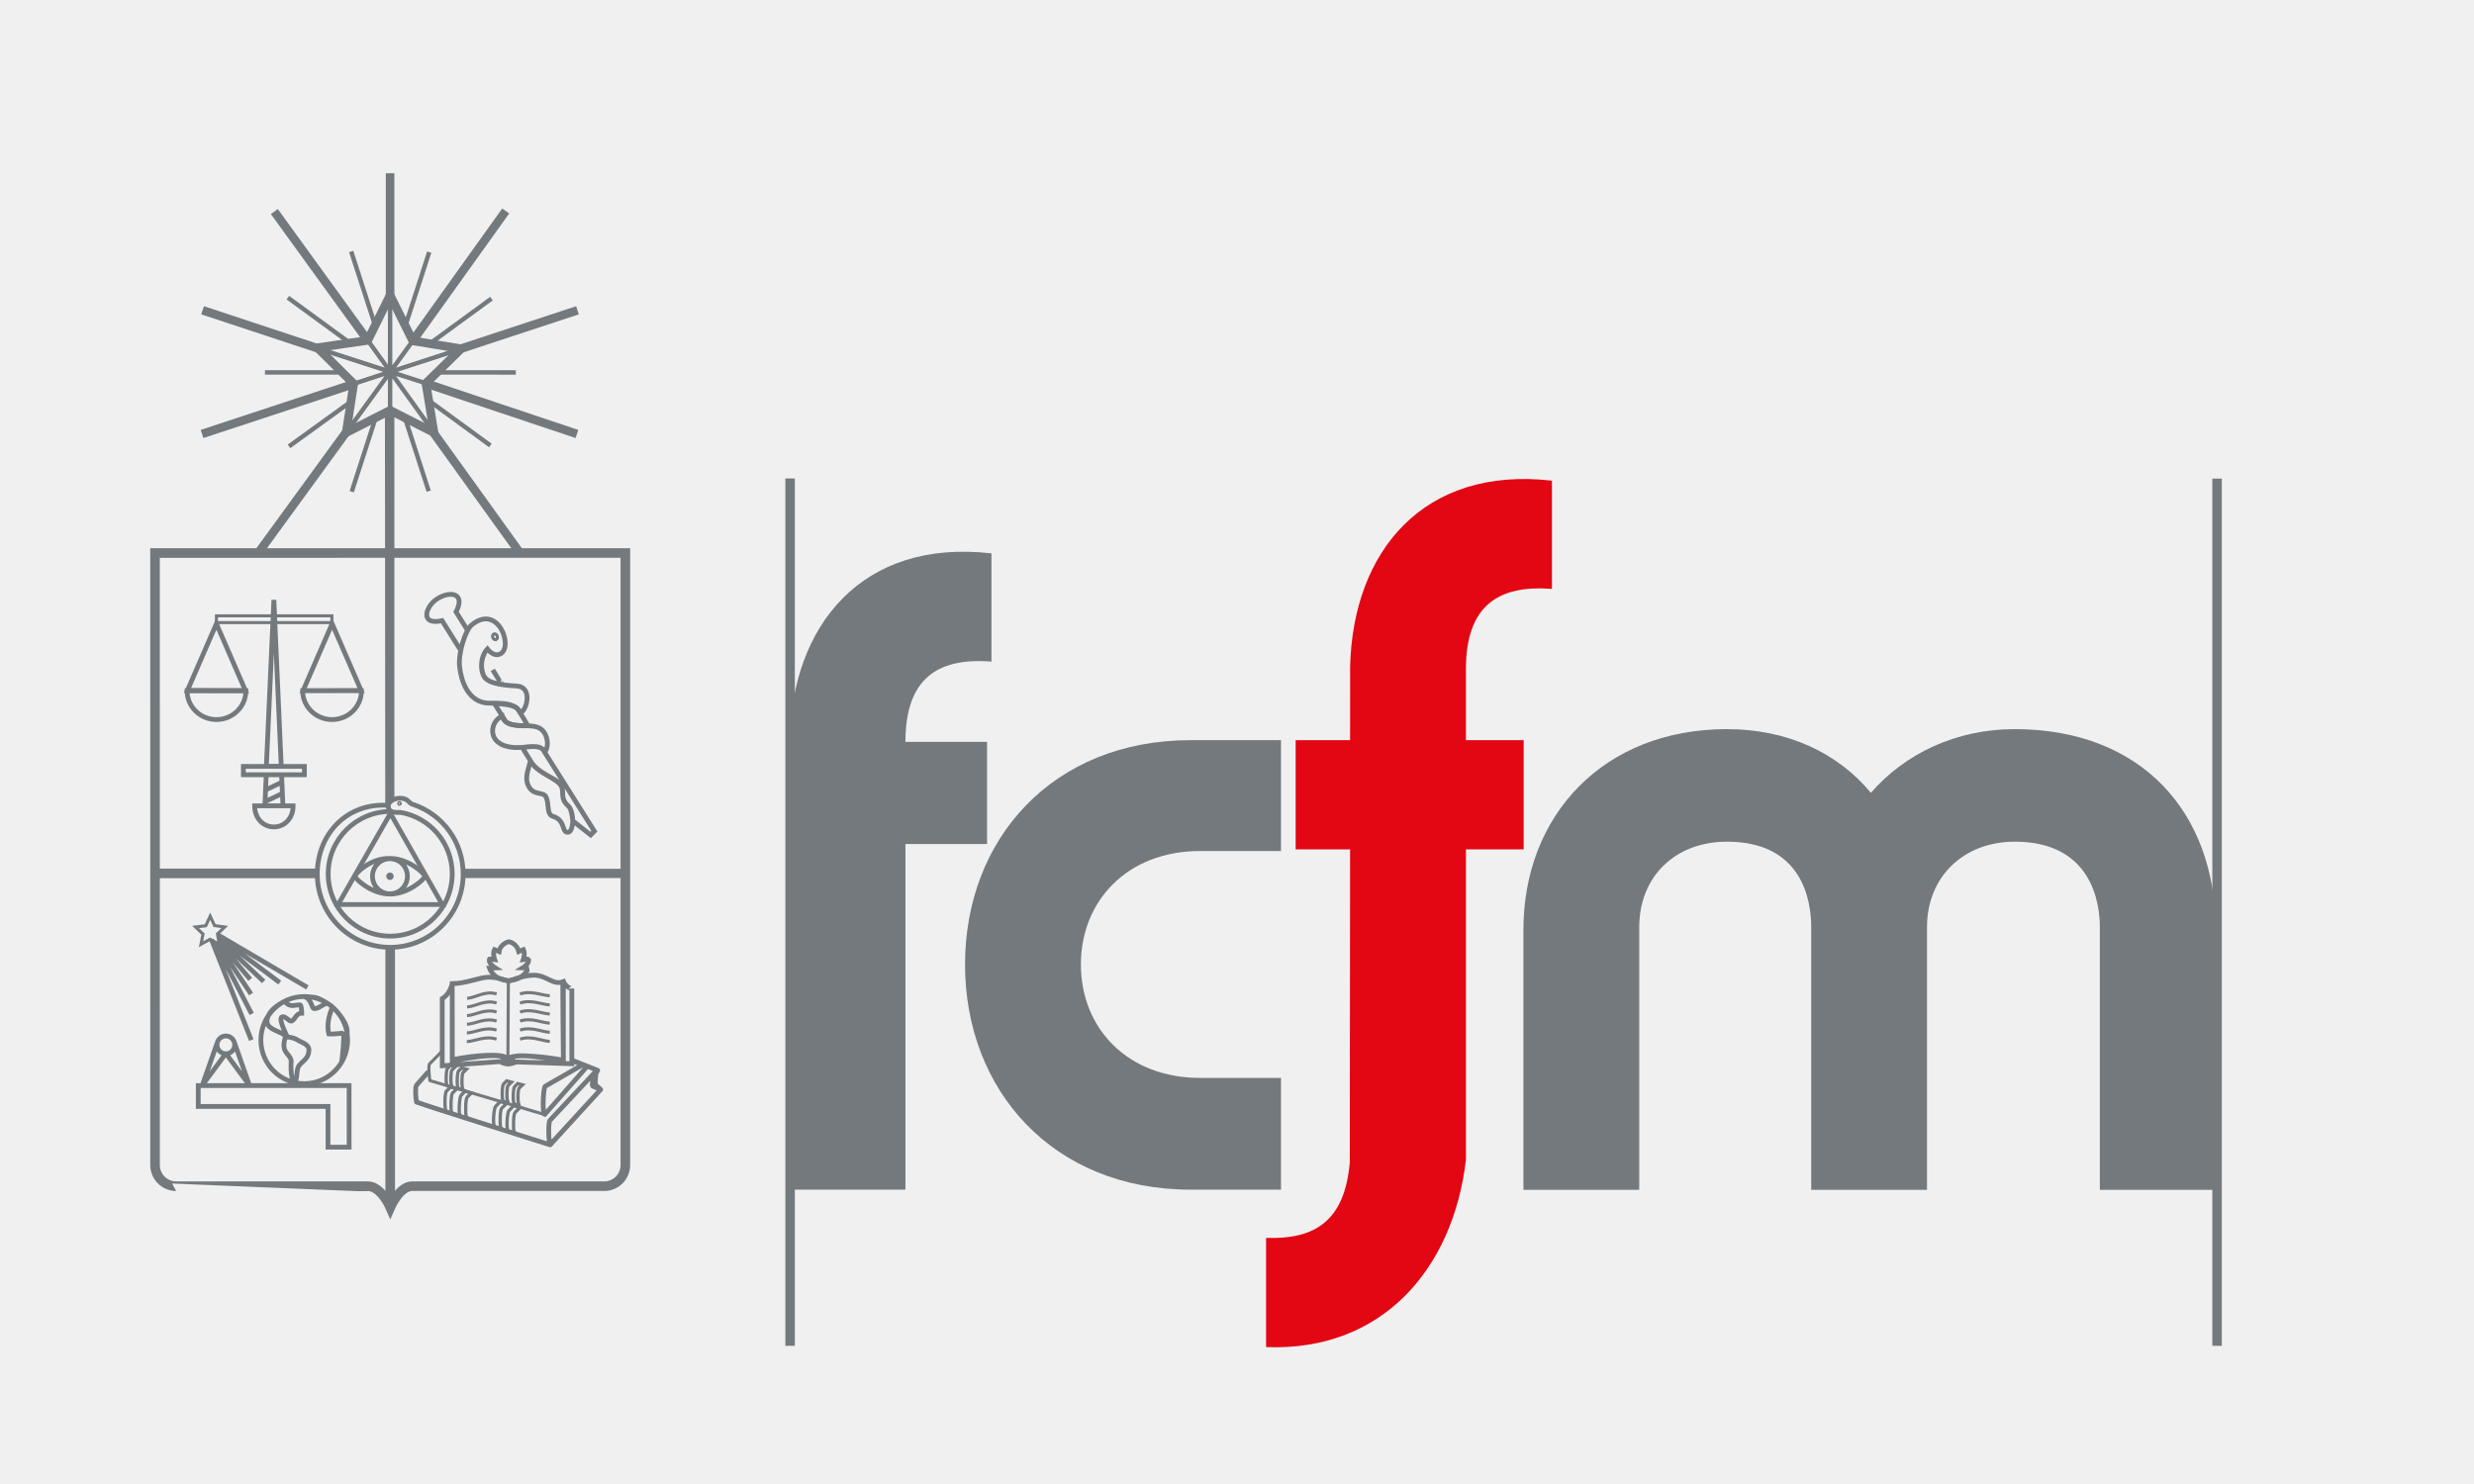
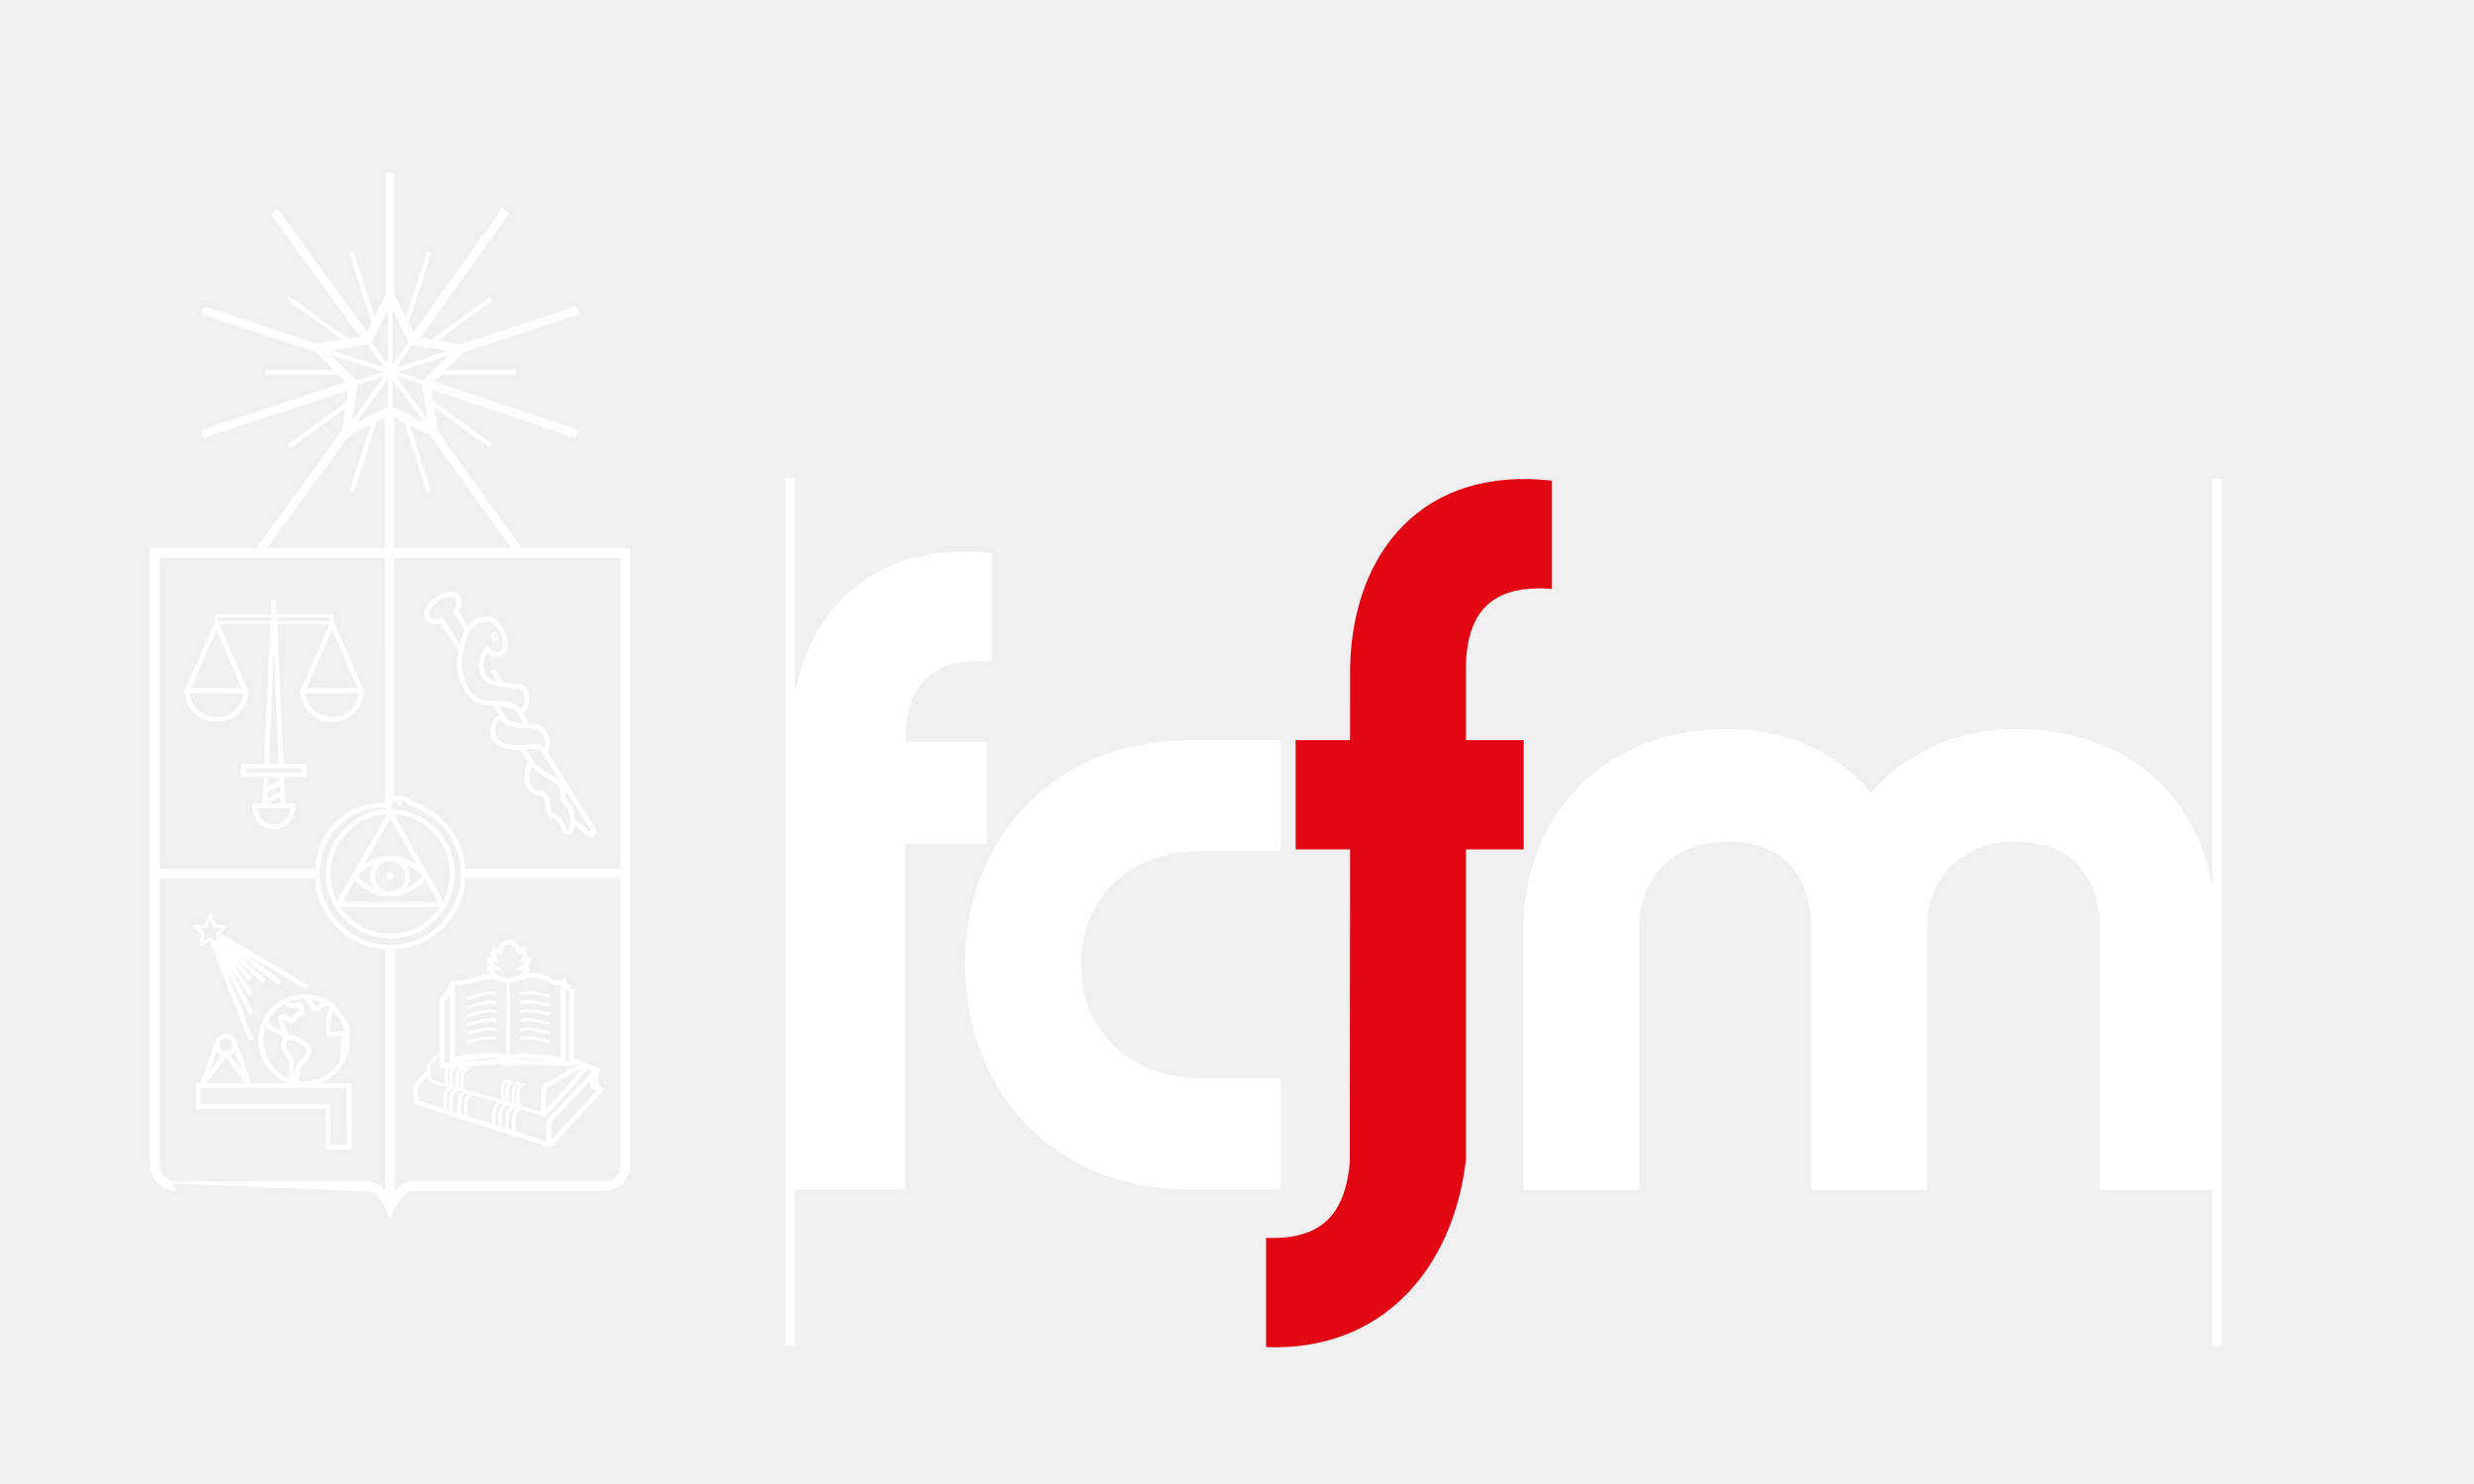
<svg xmlns="http://www.w3.org/2000/svg" version="1.1" id="Layer_1" x="0px" y="0px" width="130px" height="78px" viewBox="0 0 500 300" xml:space="preserve">
  <g>
-     <path fill="none" stroke="#73797D" stroke-width="1.94" stroke-miterlimit="3.864" d="M126.387,111.791v123.721   c0,2.363-1.908,4.283-4.263,4.283H83.345c-2.593-0.063-4.467,4.27-4.467,4.27s-1.882-4.334-4.591-4.27   c0.003-0.004-38.689,0-38.689,0c-2.354,0-4.263-1.92-4.263-4.283L31.332,111.8L126.387,111.791L126.387,111.791z" />
-     <path fill="none" stroke="#73797D" stroke-width="0.965" stroke-miterlimit="3.864" d="M93.118,131.491l-3.777-6.022   c-4.525,1.045-3.413-2.88-0.961-4.423c2.695-1.691,5.742-1.096,3.787,2.648c0,0,0.871,1.417,2.324,3.729   C94.491,127.424,93.499,129.309,93.118,131.491L93.118,131.491z M109.83,151.686l10.293,16.346l-0.757,0.761l-3.608-2.862   c0,0-0.22-2.39-0.793-2.882c-1.938-1.673-0.789-2.594-1.539-4.147c-0.749-1.547-5.147-2.741-6.17-5.067   c0.019,0.112-1.694-2.717-1.694-2.717C109.486,150.424,109.83,151.686,109.83,151.686L109.83,151.686z M97.762,132.408   c-0.017-0.035,3.659,6.018,3.644,5.939c-2.274-0.275-3.378-0.929-3.831-2.152C97.039,134.816,97.458,132.982,97.762,132.408   L97.762,132.408z M42.747,189.96l8.036,20.292 M43.403,190.549l7.459,14.42 M43.949,190.77l6.784,10.179 M44.352,190.587   l6.22,7.392 M44.275,189.9l9.006,8.512 M44.201,189.402l12.34,9.233 M44.008,188.979l18.118,10.638 M53.804,156.624l-0.275,6.271   h3.654l-0.277-6.271H53.804L53.804,156.624z M56.838,154.9l-1.486-33.625l-1.52,33.625H56.838L56.838,154.9z M49.186,154.936H61.52   v1.686H49.186V154.936L49.186,154.936z M59.242,162.904c0,2.521-1.742,4.265-3.891,4.265c-2.146,0-3.889-1.741-3.889-4.265H59.242   L59.242,162.904z M49.692,139.633c0,3.221-2.661,5.832-5.942,5.832s-5.943-2.611-5.943-5.832H49.692L49.692,139.633z    M98.485,131.184c0,0,1.312,1.783,2.717,0.953c2.574-1.521-0.604-10.189-5.903-5.779c-1.165,0.973-2.723,5.478-2.421,8.365   c0.303,2.892,1.586,6.545,4.842,7.301c1.966,0.457,5.882-0.637,7.508,2.041c1.209-0.453,2.531-5.229-0.847-5.387   c-3.332-0.15-6.152-0.721-6.661-2.129C96.511,133.201,98.485,131.184,98.485,131.184L98.485,131.184z M101.486,144.738   c-1.309,0.636-2.268,2.15-1.811,3.835c0.457,1.687,2.503,2.692,5.394,2.54c0.161-0.008,0.312-0.021,0.46-0.028   c2.558-0.19,3.7-0.5,4.564,0.947c0.913-1.071,0.648-3.459-0.652-4.563C107.466,145.783,102.329,147.922,101.486,144.738   L101.486,144.738z M107.204,153.866c-0.304,1.379-1.235,3.224-0.457,4.897c1.063,2.295,3.043,1.072,3.653,2.445   c0.607,1.374,0.023,3.427,1.37,3.827c2.588,0.766,1.677,3.364,3.047,3.212c1.21-0.135,1.253-4.2,0-5.354   c-1.828-1.686-0.611-2.908-1.522-4.285C112.378,157.232,109.029,156.62,107.204,153.866L107.204,153.866z" />
-     <path fill="none" stroke="#73797D" stroke-width="0.621" stroke-miterlimit="3.864" d="M80.567,162.426   c0-0.095,0.076-0.17,0.172-0.17c0.096,0,0.171,0.075,0.171,0.17c0,0.096-0.075,0.17-0.171,0.17   C80.644,162.602,80.567,162.52,80.567,162.426L80.567,162.426z M99.833,128.152c0.247-0.088,0.539,0.094,0.652,0.406   c0.113,0.315,0.005,0.646-0.237,0.735c-0.246,0.092-0.539-0.092-0.651-0.408C99.483,128.573,99.591,128.243,99.833,128.152   L99.833,128.152z" />
-     <path fill="none" stroke="#73797D" stroke-width="0.965" stroke-miterlimit="3.864" d="M52.724,210.262   c0-4.869,3.923-8.808,8.765-8.808c4.842,0,8.765,3.938,8.765,8.808c0,4.861-3.923,8.807-8.765,8.807   C56.646,219.068,52.724,215.123,52.724,210.262L52.724,210.262z M70.557,231.906h-4.265v-8.235H40.068v-4.213h30.487   L70.557,231.906L70.557,231.906z M43.86,211.225c0-0.988,0.8-1.795,1.791-1.795c0.987,0,1.786,0.807,1.786,1.795   c0,0.994-0.799,1.799-1.786,1.799C44.661,213.023,43.86,212.221,43.86,211.225L43.86,211.225z M43.939,210.71l-3.063,8.707   l4.731-6.394 M47.359,210.71l3.061,8.707l-4.731-6.394 M53.981,206.121c-0.442,2.4,4.035,2.371,3.654,3.674   c-0.918,3.135,0.913,3.021,1.218,4.666c0,0-0.305,3.898,0.76,4.209c0.61-0.84,0.154-2.486,0.913-3.367   c0.801-0.916,1.904-1.418,1.904-3.057c0-1.191-1.65-1.568-2.134-1.914c-0.531-0.383-1.522-0.689-2.206-0.689   c0,0-1.751-3.365-1.218-3.979c0.607-0.533,1.523,0.763,1.901,0.763c0.8,0,0.95-1.604,2.207-1.604c0-0.386-0.077-1.571-0.305-1.687   c-1.257,0-2.053,0.614-3.122-0.688C57.559,202.441,54.426,203.712,53.981,206.121L53.981,206.121z M64.224,201.794   c-0.98-0.376-2.477-0.228-2.477-0.228c1.296,0.613,1.22,2.33,1.752,2.33c1.068,0,1.599-0.877,2.664-1.067   C66.166,202.829,65.203,202.17,64.224,201.794L64.224,201.794z M70.168,208.521c0-2.201-2.939-4.929-2.939-4.929   s-1.446,2.679-0.764,5.433c0.686,0.074,2.665-0.152,2.665-0.152c0.497,0.229,0.304,1.033,0.304,1.527   c0,1.227-0.381,4.361-0.381,4.361S70.168,210.729,70.168,208.521L70.168,208.521z" />
-     <polygon fill="none" stroke="#73797D" stroke-width="0.621" stroke-miterlimit="3.864" points="42.479,185.217 41.584,187.148    39.521,187.396 41.032,188.823 40.625,190.885 42.45,189.878 44.318,190.9 43.951,188.803 45.42,187.396 43.356,187.107  " />
-     <line fill="none" stroke="#73797D" stroke-width="1.94" stroke-miterlimit="3.864" x1="78.859" y1="191.357" x2="78.859" y2="243.719" />
-     <path fill="none" stroke="#73797D" stroke-width="0.966" stroke-linecap="round" stroke-linejoin="round" stroke-miterlimit="3.864" d="   M86.419,216.828l-2.252,2.561c-0.301,0.351-0.142,2.717,0.01,3.396c1.778,0.713,26.972,8.637,26.972,8.637l10.248-11.168   l-1.603-0.689c-0.453-0.73,0.998-3.19,0.998-3.19l-4.96-1.956 M111.163,226.467c-0.4,0.324-0.305,4.512,0.019,4.977   c0.02,0,10.217-11.188,10.217-11.188l-1.059-0.964c-0.09-1.006,0.182-2.822,0.182-2.822L111.163,226.467L111.163,226.467z    M110.208,219.583c-0.42,0.19-0.67,5.677-0.1,5.713c0.002-0.005,8.416-9.56,8.416-9.56l-0.815-0.459L110.208,219.583   L110.208,219.583z" />
-     <path fill="none" stroke="#73797D" stroke-width="0.62" stroke-linecap="round" stroke-linejoin="round" stroke-miterlimit="3.864" d="   M89.499,212.334l-2.629,2.686c-0.377,0.203-0.092,2.72,0,3.426c0.921,0.252,23.228,6.878,23.228,6.878l8.396-9.661l-2.663-0.954" />
-     <path fill="none" stroke="#73797D" stroke-width="0.965" stroke-miterlimit="3.864" d="M113.857,198.35v15.994   c-2.184-0.521-10.389-1.572-11.225-0.269c-0.683-1.304-7.278-0.716-11.238,0.166V198.85c-0.502,2.227-2.016,3.035-2.016,3.035   v13.566l11.694-0.842c1.296,0.842,2.779,0.305,3.272,0.072l11.226,0.364v-15.187C115.571,199.864,114.461,199.768,113.857,198.35   L113.857,198.35z M113.857,214.346c-2.388,0-9.512-1.914-11.188-0.23c1.522-0.037,1.563,0.953,0,0.994   c-1.674-0.113-1.407-1.072,0-0.955c-1.447-1.877-11.255,0.388-11.255,0.388l-0.021-15.688c2.721,0,5.541-1.312,7.455-1.312   s3.929,0.812,3.929,0.812s3.011-1.22,5.137-1.22c2.519,0,3.814,2.06,5.83,1.351C113.708,199.458,113.857,214.346,113.857,214.346   L113.857,214.346z" />
-     <line fill="none" stroke="#73797D" stroke-width="0.621" stroke-miterlimit="3.864" x1="102.744" y1="198.376" x2="102.648" y2="214.061" />
-     <path fill="none" stroke="#73797D" stroke-width="0.671" stroke-miterlimit="3.864" d="M91.062,219.736l-0.842,0.852   c-0.39,0.449-0.394,3.98,0.009,4.162c-0.009,0.059,1.823,0.529,1.01,0.159c-0.174-1.136-0.105-3.584,0.2-3.935l0.919-0.897   L91.062,219.736L91.062,219.736z M93.993,220.577l-0.804,0.856c-0.388,0.441-0.549,4.073-0.144,4.25   c-0.013,0.067,1.978,0.435,1.164,0.063c-0.178-1.137-0.106-3.584,0.2-3.936l0.851-0.85L93.993,220.577L93.993,220.577z    M101.112,222.682l-0.956,1.006c-0.389,0.449-0.595,3.894-0.189,4.072c-0.012,0.068,2.021,0.619,1.21,0.243   c-0.177-1.128-0.106-3.582,0.199-3.935l1.032-1.043L101.112,222.682L101.112,222.682z M103.815,223.523l-0.956,1.01   c-0.391,0.441-0.554,3.918-0.153,4.1c-0.011,0.063,1.983,0.588,1.171,0.217c-0.179-1.135-0.106-3.584,0.2-3.935l1.032-1.044   L103.815,223.523L103.815,223.523z M91.06,215.359l-0.64,0.649c-0.295,0.341-0.354,3.3-0.048,3.438   c-0.008,0.048,0.834,0.336,0.95,0.293c0.125-0.006-0.07-0.311-0.129-0.454c-0.134-0.861-0.078-2.724,0.154-2.99l0.695-0.675   L91.06,215.359L91.06,215.359z" />
-     <path fill="none" stroke="#73797D" stroke-width="0.965" stroke-miterlimit="3.864" d="M102.782,198.23   c-3.042-0.076-3.874-2.506-3.874-2.506l1.183-0.054c0,0-1.485-0.903-1.155-1.791c-0.024-0.041,1.034,0.112,1.034,0.112   s-0.446-1.217-0.042-2.021l0.947,0.396c0.272-1.619,1.948-1.996,1.948-1.996s1.561,0.21,2.018,1.996l0.947-0.396   c0.404,0.803-0.033,2.021-0.033,2.021s1.058-0.153,1.034-0.112c0.331,0.888-1.156,1.791-1.156,1.791l1.186,0.054   C106.817,195.725,105.825,198.156,102.782,198.23L102.782,198.23z" />
-     <line fill="none" stroke="#73797D" stroke-width="1.94" stroke-miterlimit="3.864" x1="31.248" y1="176.564" x2="64.09" y2="176.564" />
-     <line fill="none" stroke="#73797D" stroke-width="1.87" stroke-miterlimit="3.864" x1="93.757" y1="176.564" x2="126.336" y2="176.564" />
+     <path fill="none" stroke="#ffffff" stroke-width="1.94" stroke-miterlimit="3.864" d="M126.387,111.791v123.721   c0,2.363-1.908,4.283-4.263,4.283H83.345c-2.593-0.063-4.467,4.27-4.467,4.27s-1.882-4.334-4.591-4.27   c0.003-0.004-38.689,0-38.689,0c-2.354,0-4.263-1.92-4.263-4.283L31.332,111.8L126.387,111.791L126.387,111.791z" />
+     <path fill="none" stroke="#ffffff" stroke-width="0.965" stroke-miterlimit="3.864" d="M93.118,131.491l-3.777-6.022   c-4.525,1.045-3.413-2.88-0.961-4.423c2.695-1.691,5.742-1.096,3.787,2.648c0,0,0.871,1.417,2.324,3.729   C94.491,127.424,93.499,129.309,93.118,131.491L93.118,131.491z M109.83,151.686l10.293,16.346l-0.757,0.761l-3.608-2.862   c0,0-0.22-2.39-0.793-2.882c-1.938-1.673-0.789-2.594-1.539-4.147c-0.749-1.547-5.147-2.741-6.17-5.067   c0.019,0.112-1.694-2.717-1.694-2.717C109.486,150.424,109.83,151.686,109.83,151.686L109.83,151.686z M97.762,132.408   c-0.017-0.035,3.659,6.018,3.644,5.939c-2.274-0.275-3.378-0.929-3.831-2.152C97.039,134.816,97.458,132.982,97.762,132.408   L97.762,132.408z M42.747,189.96l8.036,20.292 M43.403,190.549l7.459,14.42 M43.949,190.77l6.784,10.179 M44.352,190.587   l6.22,7.392 M44.275,189.9l9.006,8.512 M44.201,189.402l12.34,9.233 M44.008,188.979l18.118,10.638 M53.804,156.624l-0.275,6.271   h3.654l-0.277-6.271H53.804L53.804,156.624z M56.838,154.9l-1.486-33.625l-1.52,33.625H56.838L56.838,154.9z M49.186,154.936H61.52   v1.686H49.186V154.936L49.186,154.936z M59.242,162.904c0,2.521-1.742,4.265-3.891,4.265c-2.146,0-3.889-1.741-3.889-4.265H59.242   L59.242,162.904z M49.692,139.633c0,3.221-2.661,5.832-5.942,5.832s-5.943-2.611-5.943-5.832H49.692L49.692,139.633z    M98.485,131.184c0,0,1.312,1.783,2.717,0.953c2.574-1.521-0.604-10.189-5.903-5.779c-1.165,0.973-2.723,5.478-2.421,8.365   c0.303,2.892,1.586,6.545,4.842,7.301c1.966,0.457,5.882-0.637,7.508,2.041c1.209-0.453,2.531-5.229-0.847-5.387   c-3.332-0.15-6.152-0.721-6.661-2.129C96.511,133.201,98.485,131.184,98.485,131.184L98.485,131.184z M101.486,144.738   c-1.309,0.636-2.268,2.15-1.811,3.835c0.457,1.687,2.503,2.692,5.394,2.54c0.161-0.008,0.312-0.021,0.46-0.028   c2.558-0.19,3.7-0.5,4.564,0.947c0.913-1.071,0.648-3.459-0.652-4.563C107.466,145.783,102.329,147.922,101.486,144.738   L101.486,144.738z M107.204,153.866c-0.304,1.379-1.235,3.224-0.457,4.897c1.063,2.295,3.043,1.072,3.653,2.445   c0.607,1.374,0.023,3.427,1.37,3.827c2.588,0.766,1.677,3.364,3.047,3.212c1.21-0.135,1.253-4.2,0-5.354   c-1.828-1.686-0.611-2.908-1.522-4.285C112.378,157.232,109.029,156.62,107.204,153.866L107.204,153.866z" />
+     <path fill="none" stroke="#ffffff" stroke-width="0.621" stroke-miterlimit="3.864" d="M80.567,162.426   c0-0.095,0.076-0.17,0.172-0.17c0.096,0,0.171,0.075,0.171,0.17c0,0.096-0.075,0.17-0.171,0.17   C80.644,162.602,80.567,162.52,80.567,162.426L80.567,162.426z M99.833,128.152c0.247-0.088,0.539,0.094,0.652,0.406   c0.113,0.315,0.005,0.646-0.237,0.735c-0.246,0.092-0.539-0.092-0.651-0.408C99.483,128.573,99.591,128.243,99.833,128.152   L99.833,128.152z" />
+     <path fill="none" stroke="#ffffff" stroke-width="0.965" stroke-miterlimit="3.864" d="M52.724,210.262   c0-4.869,3.923-8.808,8.765-8.808c4.842,0,8.765,3.938,8.765,8.808c0,4.861-3.923,8.807-8.765,8.807   C56.646,219.068,52.724,215.123,52.724,210.262L52.724,210.262z M70.557,231.906h-4.265v-8.235H40.068v-4.213h30.487   L70.557,231.906L70.557,231.906z M43.86,211.225c0-0.988,0.8-1.795,1.791-1.795c0.987,0,1.786,0.807,1.786,1.795   c0,0.994-0.799,1.799-1.786,1.799C44.661,213.023,43.86,212.221,43.86,211.225L43.86,211.225z M43.939,210.71l-3.063,8.707   l4.731-6.394 M47.359,210.71l3.061,8.707l-4.731-6.394 M53.981,206.121c-0.442,2.4,4.035,2.371,3.654,3.674   c-0.918,3.135,0.913,3.021,1.218,4.666c0,0-0.305,3.898,0.76,4.209c0.61-0.84,0.154-2.486,0.913-3.367   c0.801-0.916,1.904-1.418,1.904-3.057c0-1.191-1.65-1.568-2.134-1.914c-0.531-0.383-1.522-0.689-2.206-0.689   c0,0-1.751-3.365-1.218-3.979c0.607-0.533,1.523,0.763,1.901,0.763c0.8,0,0.95-1.604,2.207-1.604c0-0.386-0.077-1.571-0.305-1.687   c-1.257,0-2.053,0.614-3.122-0.688C57.559,202.441,54.426,203.712,53.981,206.121L53.981,206.121z M64.224,201.794   c-0.98-0.376-2.477-0.228-2.477-0.228c1.296,0.613,1.22,2.33,1.752,2.33c1.068,0,1.599-0.877,2.664-1.067   C66.166,202.829,65.203,202.17,64.224,201.794L64.224,201.794z M70.168,208.521c0-2.201-2.939-4.929-2.939-4.929   s-1.446,2.679-0.764,5.433c0.686,0.074,2.665-0.152,2.665-0.152c0.497,0.229,0.304,1.033,0.304,1.527   c0,1.227-0.381,4.361-0.381,4.361S70.168,210.729,70.168,208.521L70.168,208.521z" />
+     <polygon fill="none" stroke="#ffffff" stroke-width="0.621" stroke-miterlimit="3.864" points="42.479,185.217 41.584,187.148    39.521,187.396 41.032,188.823 40.625,190.885 42.45,189.878 44.318,190.9 43.951,188.803 45.42,187.396 43.356,187.107  " />
+     <line fill="none" stroke="#ffffff" stroke-width="1.94" stroke-miterlimit="3.864" x1="78.859" y1="191.357" x2="78.859" y2="243.719" />
+     <path fill="none" stroke="#ffffff" stroke-width="0.966" stroke-linecap="round" stroke-linejoin="round" stroke-miterlimit="3.864" d="   M86.419,216.828l-2.252,2.561c-0.301,0.351-0.142,2.717,0.01,3.396c1.778,0.713,26.972,8.637,26.972,8.637l10.248-11.168   l-1.603-0.689c-0.453-0.73,0.998-3.19,0.998-3.19l-4.96-1.956 M111.163,226.467c-0.4,0.324-0.305,4.512,0.019,4.977   c0.02,0,10.217-11.188,10.217-11.188l-1.059-0.964c-0.09-1.006,0.182-2.822,0.182-2.822L111.163,226.467L111.163,226.467z    M110.208,219.583c-0.42,0.19-0.67,5.677-0.1,5.713c0.002-0.005,8.416-9.56,8.416-9.56l-0.815-0.459L110.208,219.583   L110.208,219.583z" />
+     <path fill="none" stroke="#ffffff" stroke-width="0.62" stroke-linecap="round" stroke-linejoin="round" stroke-miterlimit="3.864" d="   M89.499,212.334l-2.629,2.686c-0.377,0.203-0.092,2.72,0,3.426c0.921,0.252,23.228,6.878,23.228,6.878l8.396-9.661l-2.663-0.954" />
+     <path fill="none" stroke="#ffffff" stroke-width="0.965" stroke-miterlimit="3.864" d="M113.857,198.35v15.994   c-2.184-0.521-10.389-1.572-11.225-0.269c-0.683-1.304-7.278-0.716-11.238,0.166V198.85c-0.502,2.227-2.016,3.035-2.016,3.035   v13.566l11.694-0.842c1.296,0.842,2.779,0.305,3.272,0.072l11.226,0.364v-15.187C115.571,199.864,114.461,199.768,113.857,198.35   L113.857,198.35z M113.857,214.346c-2.388,0-9.512-1.914-11.188-0.23c1.522-0.037,1.563,0.953,0,0.994   c-1.674-0.113-1.407-1.072,0-0.955c-1.447-1.877-11.255,0.388-11.255,0.388l-0.021-15.688c2.721,0,5.541-1.312,7.455-1.312   s3.929,0.812,3.929,0.812s3.011-1.22,5.137-1.22c2.519,0,3.814,2.06,5.83,1.351C113.708,199.458,113.857,214.346,113.857,214.346   L113.857,214.346z" />
+     <line fill="none" stroke="#ffffff" stroke-width="0.621" stroke-miterlimit="3.864" x1="102.744" y1="198.376" x2="102.648" y2="214.061" />
+     <path fill="none" stroke="#ffffff" stroke-width="0.671" stroke-miterlimit="3.864" d="M91.062,219.736l-0.842,0.852   c-0.39,0.449-0.394,3.98,0.009,4.162c-0.009,0.059,1.823,0.529,1.01,0.159c-0.174-1.136-0.105-3.584,0.2-3.935l0.919-0.897   L91.062,219.736L91.062,219.736z M93.993,220.577l-0.804,0.856c-0.388,0.441-0.549,4.073-0.144,4.25   c-0.013,0.067,1.978,0.435,1.164,0.063c-0.178-1.137-0.106-3.584,0.2-3.936l0.851-0.85L93.993,220.577L93.993,220.577z    M101.112,222.682l-0.956,1.006c-0.389,0.449-0.595,3.894-0.189,4.072c-0.012,0.068,2.021,0.619,1.21,0.243   c-0.177-1.128-0.106-3.582,0.199-3.935l1.032-1.043L101.112,222.682L101.112,222.682z M103.815,223.523l-0.956,1.01   c-0.391,0.441-0.554,3.918-0.153,4.1c-0.011,0.063,1.983,0.588,1.171,0.217c-0.179-1.135-0.106-3.584,0.2-3.935l1.032-1.044   L103.815,223.523L103.815,223.523z M91.06,215.359l-0.64,0.649c-0.295,0.341-0.354,3.3-0.048,3.438   c-0.008,0.048,0.834,0.336,0.95,0.293c0.125-0.006-0.07-0.311-0.129-0.454c-0.134-0.861-0.078-2.724,0.154-2.99l0.695-0.675   L91.06,215.359L91.06,215.359z" />
+     <path fill="none" stroke="#ffffff" stroke-width="0.965" stroke-miterlimit="3.864" d="M102.782,198.23   c-3.042-0.076-3.874-2.506-3.874-2.506l1.183-0.054c0,0-1.485-0.903-1.155-1.791c-0.024-0.041,1.034,0.112,1.034,0.112   s-0.446-1.217-0.042-2.021l0.947,0.396c0.272-1.619,1.948-1.996,1.948-1.996s1.561,0.21,2.018,1.996l0.947-0.396   c0.404,0.803-0.033,2.021-0.033,2.021s1.058-0.153,1.034-0.112c0.331,0.888-1.156,1.791-1.156,1.791l1.186,0.054   C106.817,195.725,105.825,198.156,102.782,198.23L102.782,198.23z" />
+     <line fill="none" stroke="#ffffff" stroke-width="1.94" stroke-miterlimit="3.864" x1="31.248" y1="176.564" x2="64.09" y2="176.564" />
+     <line fill="none" stroke="#ffffff" stroke-width="1.87" stroke-miterlimit="3.864" x1="93.757" y1="176.564" x2="126.336" y2="176.564" />
    <polygon fill="none" stroke="#FFFFFF" stroke-width="0.965" stroke-miterlimit="3.864" points="78.904,164.432 89.378,182.852    68.338,182.852  " />
-     <path fill="none" stroke="#73797D" stroke-width="0.965" stroke-miterlimit="3.864" d="M78.814,173.537   c3.791,0,7.087,3.119,7.046,3.613c0.035,0.466-3.257,3.59-7.046,3.59s-7.091-3.124-7.057-3.59   C71.722,176.656,74.895,173.391,78.814,173.537L78.814,173.537z M75.281,177.139c0-1.959,1.58-3.545,3.528-3.545   c1.949,0,3.53,1.59,3.53,3.545c0,1.957-1.581,3.549-3.53,3.549C76.86,180.684,75.281,179.096,75.281,177.139L75.281,177.139z" />
-     <path fill="#73797D" stroke="#73797D" stroke-width="0.621" stroke-miterlimit="3.864" d="M78.369,177.139   c0-0.244,0.198-0.441,0.444-0.441c0.241,0,0.44,0.197,0.44,0.441c0,0.246-0.199,0.446-0.44,0.446   C78.566,177.585,78.369,177.385,78.369,177.139L78.369,177.139z" />
-     <path fill="none" stroke="#73797D" stroke-width="0.965" stroke-miterlimit="3.864" d="M78.916,164.042   c-6.922,0-12.588,5.657-12.588,12.61c0,6.955,5.61,12.594,12.532,12.594c6.922,0,12.533-5.639,12.533-12.594   c0-6.256-4.54-11.442-10.49-12.428c-2.214,0.162-2.327-0.646-2.405-1.063c-0.204-1.134,1.271-1.8,2.323-1.8   c1.828,0,1.674,1.07,2.77,1.3c5.825,1.979,10.015,7.519,10.015,14.034c0,8.182-6.601,14.813-14.742,14.813   c-8.143,0-14.742-6.633-14.742-14.813c0-8.184,6.12-14.493,14.344-13.881C78.333,163.354,78.916,164.042,78.916,164.042   L78.916,164.042z" />
-     <polygon fill="none" stroke="#73797D" stroke-width="1.734" stroke-miterlimit="3.864" points="78.839,59.692 74.329,68.811    64.136,70.287 71.483,77.577 69.967,87.458 78.839,82.951 87.713,87.458 86.083,77.486 93.198,70.504 83.421,68.903  " />
-     <path fill="none" stroke="#73797D" stroke-width="0.895" stroke-miterlimit="3.864" d="M78.839,60.019v22.932 M64.484,70.501   l21.598,6.985 M69.967,87.458l13.452-18.555 M87.713,87.458L74.332,68.812 M93.198,70.504l-21.714,7.075" />
-     <path fill="none" stroke="#73797D" stroke-width="1.734" stroke-miterlimit="3.864" d="M71.364,77.666L40.831,87.729    M116.709,62.724l-23.493,7.742 M74.303,68.791L55.444,42.766 M105.12,111.825L87.549,87.394 M83.435,68.875l18.768-26.223    M52.158,111.825l17.787-24.431 M64.388,70.474l-23.447-7.75 M116.598,87.729L86.199,77.544 M78.839,35.03v25.578" />
-     <path fill="none" stroke="#73797D" stroke-width="0.895" stroke-miterlimit="3.864" d="M70.953,81.165l-12.545,9.072    M99.328,60.367l-12.341,9.009 M75.895,84.525l-4.809,14.868 M86.746,50.973l-4.771,14.75 M81.869,84.536l4.774,14.76    M70.976,50.838l4.852,15.001 M86.639,80.955l12.462,9.098 M58.181,60.176l12.437,9.079 M88.534,75.29l15.712,0.003 M53.547,75.29   H69.02" />
-     <path fill="none" stroke="#73797D" stroke-width="0.965" stroke-miterlimit="3.864" d="M104.612,143.311   c0.69,1.021,2.094,3.402,2.054,3.402c0,0-3.311,0.229-4.489-0.88c-0.259-0.394-2.25-3.606-2.25-3.606   S103.927,142.286,104.612,143.311L104.612,143.311z M43.736,126.102l-5.857,13.479l11.725,0.032L43.736,126.102L43.736,126.102z    M61.166,139.633c0,3.221,2.661,5.832,5.942,5.832c3.285,0,5.942-2.611,5.942-5.832H61.166L61.166,139.633z M67.12,126.102   l5.859,13.479l-11.725,0.032L67.12,126.102L67.12,126.102z M53.639,162.014l3.504-1.646 M53.526,159.76l3.503-1.646" />
-     <path fill="none" stroke="#73797D" stroke-width="0.621" stroke-miterlimit="3.864" d="M55.279,125.867H43.743v-1.375h11.423   L55.279,125.867L55.279,125.867z M55.469,124.492h11.608v1.375H55.543L55.469,124.492L55.469,124.492z M94.413,201.809   c1.598-0.053,3.661-1.635,5.95-0.871 M94.398,203.557c1.594-0.047,3.672-1.558,5.962-0.787 M94.382,205.311   c1.597-0.047,3.685-1.483,5.975-0.719 M94.373,207.063c1.595-0.047,3.693-1.412,5.985-0.645 M94.357,208.816   c1.596-0.047,3.708-1.336,5.995-0.573 M94.341,210.57c1.596-0.053,3.722-1.264,6.011-0.496 M111.106,201.293   c-1.597-0.052-3.728-1.119-6.016-0.354 M111.109,203.139c-1.597-0.052-3.729-1.139-6.017-0.369 M111.111,204.986   c-1.597-0.053-3.728-1.16-6.016-0.396 M111.111,206.832c-1.597-0.053-3.728-1.182-6.013-0.413 M111.116,208.678   c-1.598-0.054-3.729-1.197-6.014-0.435 M111.118,210.521c-1.598-0.051-3.728-1.215-6.016-0.447" />
-     <polygon fill="none" stroke="#73797D" stroke-width="0.965" stroke-miterlimit="3.864" points="78.904,164.432 89.378,182.852    68.338,182.852  " />
-     <path fill="none" stroke="#73797D" stroke-width="0.671" stroke-miterlimit="3.864" d="M93.294,215.896l-0.639,0.646   c-0.296,0.343-0.354,3.3-0.048,3.439c0.145,0.084,0.835,0.406,0.95,0.359c0.124,0-0.09-0.375-0.129-0.518   c-0.135-0.861-0.08-2.723,0.152-2.991l0.698-0.679L93.294,215.896L93.294,215.896z" />
-     <polygon fill="#73797D" points="77.792,82.951 79.708,82.951 79.708,161.133 78.817,162.338 78.458,162.816 77.861,162.408  " />
-     <path fill="none" stroke="#73797D" stroke-width="0.671" stroke-miterlimit="3.864" d="M102.388,218.514l-0.642,0.651   c-0.293,0.34-0.353,3.3-0.048,3.438c-0.009,0.052,0.834,0.334,0.95,0.293c0.124-0.004-0.071-0.31-0.129-0.453   c-0.136-0.854-0.08-2.721,0.153-2.985l0.696-0.679L102.388,218.514L102.388,218.514z M104.623,219.053l-0.638,0.648   c-0.297,0.342-0.354,3.307-0.047,3.439c0.144,0.082,0.833,0.407,0.949,0.363c0.125-0.004-0.09-0.38-0.129-0.52   c-0.136-0.859-0.079-2.727,0.152-2.991l0.697-0.683L104.623,219.053L104.623,219.053z" />
+     <path fill="none" stroke="#ffffff" stroke-width="0.965" stroke-miterlimit="3.864" d="M78.814,173.537   c3.791,0,7.087,3.119,7.046,3.613c0.035,0.466-3.257,3.59-7.046,3.59s-7.091-3.124-7.057-3.59   C71.722,176.656,74.895,173.391,78.814,173.537L78.814,173.537z M75.281,177.139c0-1.959,1.58-3.545,3.528-3.545   c1.949,0,3.53,1.59,3.53,3.545c0,1.957-1.581,3.549-3.53,3.549C76.86,180.684,75.281,179.096,75.281,177.139L75.281,177.139z" />
+     <path fill="#ffffff" stroke="#ffffff" stroke-width="0.621" stroke-miterlimit="3.864" d="M78.369,177.139   c0-0.244,0.198-0.441,0.444-0.441c0.241,0,0.44,0.197,0.44,0.441c0,0.246-0.199,0.446-0.44,0.446   C78.566,177.585,78.369,177.385,78.369,177.139L78.369,177.139z" />
+     <path fill="none" stroke="#ffffff" stroke-width="0.965" stroke-miterlimit="3.864" d="M78.916,164.042   c-6.922,0-12.588,5.657-12.588,12.61c0,6.955,5.61,12.594,12.532,12.594c6.922,0,12.533-5.639,12.533-12.594   c0-6.256-4.54-11.442-10.49-12.428c-2.214,0.162-2.327-0.646-2.405-1.063c-0.204-1.134,1.271-1.8,2.323-1.8   c1.828,0,1.674,1.07,2.77,1.3c5.825,1.979,10.015,7.519,10.015,14.034c0,8.182-6.601,14.813-14.742,14.813   c-8.143,0-14.742-6.633-14.742-14.813c0-8.184,6.12-14.493,14.344-13.881C78.333,163.354,78.916,164.042,78.916,164.042   L78.916,164.042z" />
+     <polygon fill="none" stroke="#ffffff" stroke-width="1.734" stroke-miterlimit="3.864" points="78.839,59.692 74.329,68.811    64.136,70.287 71.483,77.577 69.967,87.458 78.839,82.951 87.713,87.458 86.083,77.486 93.198,70.504 83.421,68.903  " />
+     <path fill="none" stroke="#ffffff" stroke-width="0.895" stroke-miterlimit="3.864" d="M78.839,60.019v22.932 M64.484,70.501   l21.598,6.985 M69.967,87.458l13.452-18.555 M87.713,87.458L74.332,68.812 M93.198,70.504l-21.714,7.075" />
+     <path fill="none" stroke="#ffffff" stroke-width="1.734" stroke-miterlimit="3.864" d="M71.364,77.666L40.831,87.729    M116.709,62.724l-23.493,7.742 M74.303,68.791L55.444,42.766 M105.12,111.825L87.549,87.394 M83.435,68.875l18.768-26.223    M52.158,111.825l17.787-24.431 M64.388,70.474l-23.447-7.75 M116.598,87.729L86.199,77.544 M78.839,35.03v25.578" />
+     <path fill="none" stroke="#ffffff" stroke-width="0.895" stroke-miterlimit="3.864" d="M70.953,81.165l-12.545,9.072    M99.328,60.367l-12.341,9.009 M75.895,84.525l-4.809,14.868 M86.746,50.973l-4.771,14.75 M81.869,84.536l4.774,14.76    M70.976,50.838l4.852,15.001 M86.639,80.955l12.462,9.098 M58.181,60.176l12.437,9.079 M88.534,75.29l15.712,0.003 M53.547,75.29   H69.02" />
+     <path fill="none" stroke="#ffffff" stroke-width="0.965" stroke-miterlimit="3.864" d="M104.612,143.311   c0.69,1.021,2.094,3.402,2.054,3.402c0,0-3.311,0.229-4.489-0.88c-0.259-0.394-2.25-3.606-2.25-3.606   S103.927,142.286,104.612,143.311L104.612,143.311z M43.736,126.102l-5.857,13.479l11.725,0.032L43.736,126.102L43.736,126.102z    M61.166,139.633c0,3.221,2.661,5.832,5.942,5.832c3.285,0,5.942-2.611,5.942-5.832H61.166L61.166,139.633z M67.12,126.102   l5.859,13.479l-11.725,0.032L67.12,126.102L67.12,126.102z M53.639,162.014l3.504-1.646 M53.526,159.76l3.503-1.646" />
+     <path fill="none" stroke="#ffffff" stroke-width="0.621" stroke-miterlimit="3.864" d="M55.279,125.867H43.743v-1.375h11.423   L55.279,125.867L55.279,125.867z M55.469,124.492h11.608v1.375H55.543L55.469,124.492L55.469,124.492z M94.413,201.809   c1.598-0.053,3.661-1.635,5.95-0.871 M94.398,203.557c1.594-0.047,3.672-1.558,5.962-0.787 M94.382,205.311   c1.597-0.047,3.685-1.483,5.975-0.719 M94.373,207.063c1.595-0.047,3.693-1.412,5.985-0.645 M94.357,208.816   c1.596-0.047,3.708-1.336,5.995-0.573 M94.341,210.57c1.596-0.053,3.722-1.264,6.011-0.496 M111.106,201.293   c-1.597-0.052-3.728-1.119-6.016-0.354 M111.109,203.139c-1.597-0.052-3.729-1.139-6.017-0.369 M111.111,204.986   c-1.597-0.053-3.728-1.16-6.016-0.396 M111.111,206.832c-1.597-0.053-3.728-1.182-6.013-0.413 M111.116,208.678   c-1.598-0.054-3.729-1.197-6.014-0.435 M111.118,210.521c-1.598-0.051-3.728-1.215-6.016-0.447" />
+     <polygon fill="none" stroke="#ffffff" stroke-width="0.965" stroke-miterlimit="3.864" points="78.904,164.432 89.378,182.852    68.338,182.852  " />
+     <path fill="none" stroke="#ffffff" stroke-width="0.671" stroke-miterlimit="3.864" d="M93.294,215.896l-0.639,0.646   c-0.296,0.343-0.354,3.3-0.048,3.439c0.145,0.084,0.835,0.406,0.95,0.359c0.124,0-0.09-0.375-0.129-0.518   c-0.135-0.861-0.08-2.723,0.152-2.991l0.698-0.679L93.294,215.896L93.294,215.896z" />
+     <polygon fill="#ffffff" points="77.792,82.951 79.708,82.951 79.708,161.133 78.817,162.338 78.458,162.816 77.861,162.408  " />
+     <path fill="none" stroke="#ffffff" stroke-width="0.671" stroke-miterlimit="3.864" d="M102.388,218.514l-0.642,0.651   c-0.293,0.34-0.353,3.3-0.048,3.438c-0.009,0.052,0.834,0.334,0.95,0.293c0.124-0.004-0.071-0.31-0.129-0.453   c-0.136-0.854-0.08-2.721,0.153-2.985l0.696-0.679L102.388,218.514L102.388,218.514z M104.623,219.053l-0.638,0.648   c-0.297,0.342-0.354,3.307-0.047,3.439c0.144,0.082,0.833,0.407,0.949,0.363c0.125-0.004-0.09-0.38-0.129-0.52   c-0.136-0.859-0.079-2.727,0.152-2.991l0.697-0.683L104.623,219.053L104.623,219.053z" />
  </g>
  <g>
    <path fill="#E30613" d="M296.267,149.625h11.669v22.081h-11.669v62.769c-2.609,22.172-17.031,38.766-40.39,37.848v-22.074   c9.952,0.336,15.882-3.461,16.917-15.256l0.061-63.285h-11.003v-22.078h11.003l0.006-14.845   c0.551-23.392,14.897-40.593,40.786-37.614v21.883c-11.077-0.877-17.273,3.624-17.383,15.908v14.665L296.267,149.625   L296.267,149.625z" />
-     <path fill="none" stroke="#73797D" stroke-width="1.916" stroke-miterlimit="3.864" d="M448.076,272.063V96.755 M159.681,272.063   V96.724" />
-     <path fill="#73797D" d="M182.99,149.979c0-12.529,6.209-17.113,17.384-16.231v-21.881c-26.074-3.001-40.441,14.466-40.796,38.112   v20.646v69.872h23.412v-69.872h16.497v-20.646H182.99L182.99,149.979z" />
-     <path fill="#73797D" d="M240.624,240.496h18.268v-22.585h-16.32c-14.722,0-24.12-10.058-24.12-22.938   c0-12.88,9.4-22.938,24.12-22.938h16.32v-22.407h-18.268c-27.846,0-45.588,19.939-45.588,45.348S212.777,240.496,240.624,240.496   L240.624,240.496z" />
-     <path fill="#73797D" d="M447.791,187.965c0-23.813-15.069-40.568-40.605-40.568c-11.88,0-22.166,4.939-29.082,12.875   c-6.559-7.936-16.665-12.875-29.082-12.875c-24.998,0-41.137,17.463-41.137,40.568v52.567h23.408v-53.095   c0-10.229,7.271-17.287,17.729-17.287c15.428,0,17.025,12.17,17.025,17.287v53.095h23.403v-53.095   c0-10.229,7.443-17.287,17.732-17.287c15.43,0,17.202,12.17,17.202,17.287v53.095h23.404v-52.567H447.791L447.791,187.965z" />
+     <path fill="none" stroke="#ffffff" stroke-width="1.916" stroke-miterlimit="3.864" d="M448.076,272.063V96.755 M159.681,272.063   V96.724" />
+     <path fill="#ffffff" d="M182.99,149.979c0-12.529,6.209-17.113,17.384-16.231v-21.881c-26.074-3.001-40.441,14.466-40.796,38.112   v20.646v69.872h23.412v-69.872h16.497v-20.646H182.99L182.99,149.979z" />
+     <path fill="#ffffff" d="M240.624,240.496h18.268v-22.585h-16.32c-14.722,0-24.12-10.058-24.12-22.938   c0-12.88,9.4-22.938,24.12-22.938h16.32v-22.407h-18.268c-27.846,0-45.588,19.939-45.588,45.348S212.777,240.496,240.624,240.496   L240.624,240.496z" />
+     <path fill="#ffffff" d="M447.791,187.965c0-23.813-15.069-40.568-40.605-40.568c-11.88,0-22.166,4.939-29.082,12.875   c-6.559-7.936-16.665-12.875-29.082-12.875c-24.998,0-41.137,17.463-41.137,40.568v52.567h23.408v-53.095   c0-10.229,7.271-17.287,17.729-17.287c15.428,0,17.025,12.17,17.025,17.287v53.095h23.403v-53.095   c0-10.229,7.443-17.287,17.732-17.287c15.43,0,17.202,12.17,17.202,17.287v53.095h23.404v-52.567H447.791L447.791,187.965z" />
  </g>
</svg>
